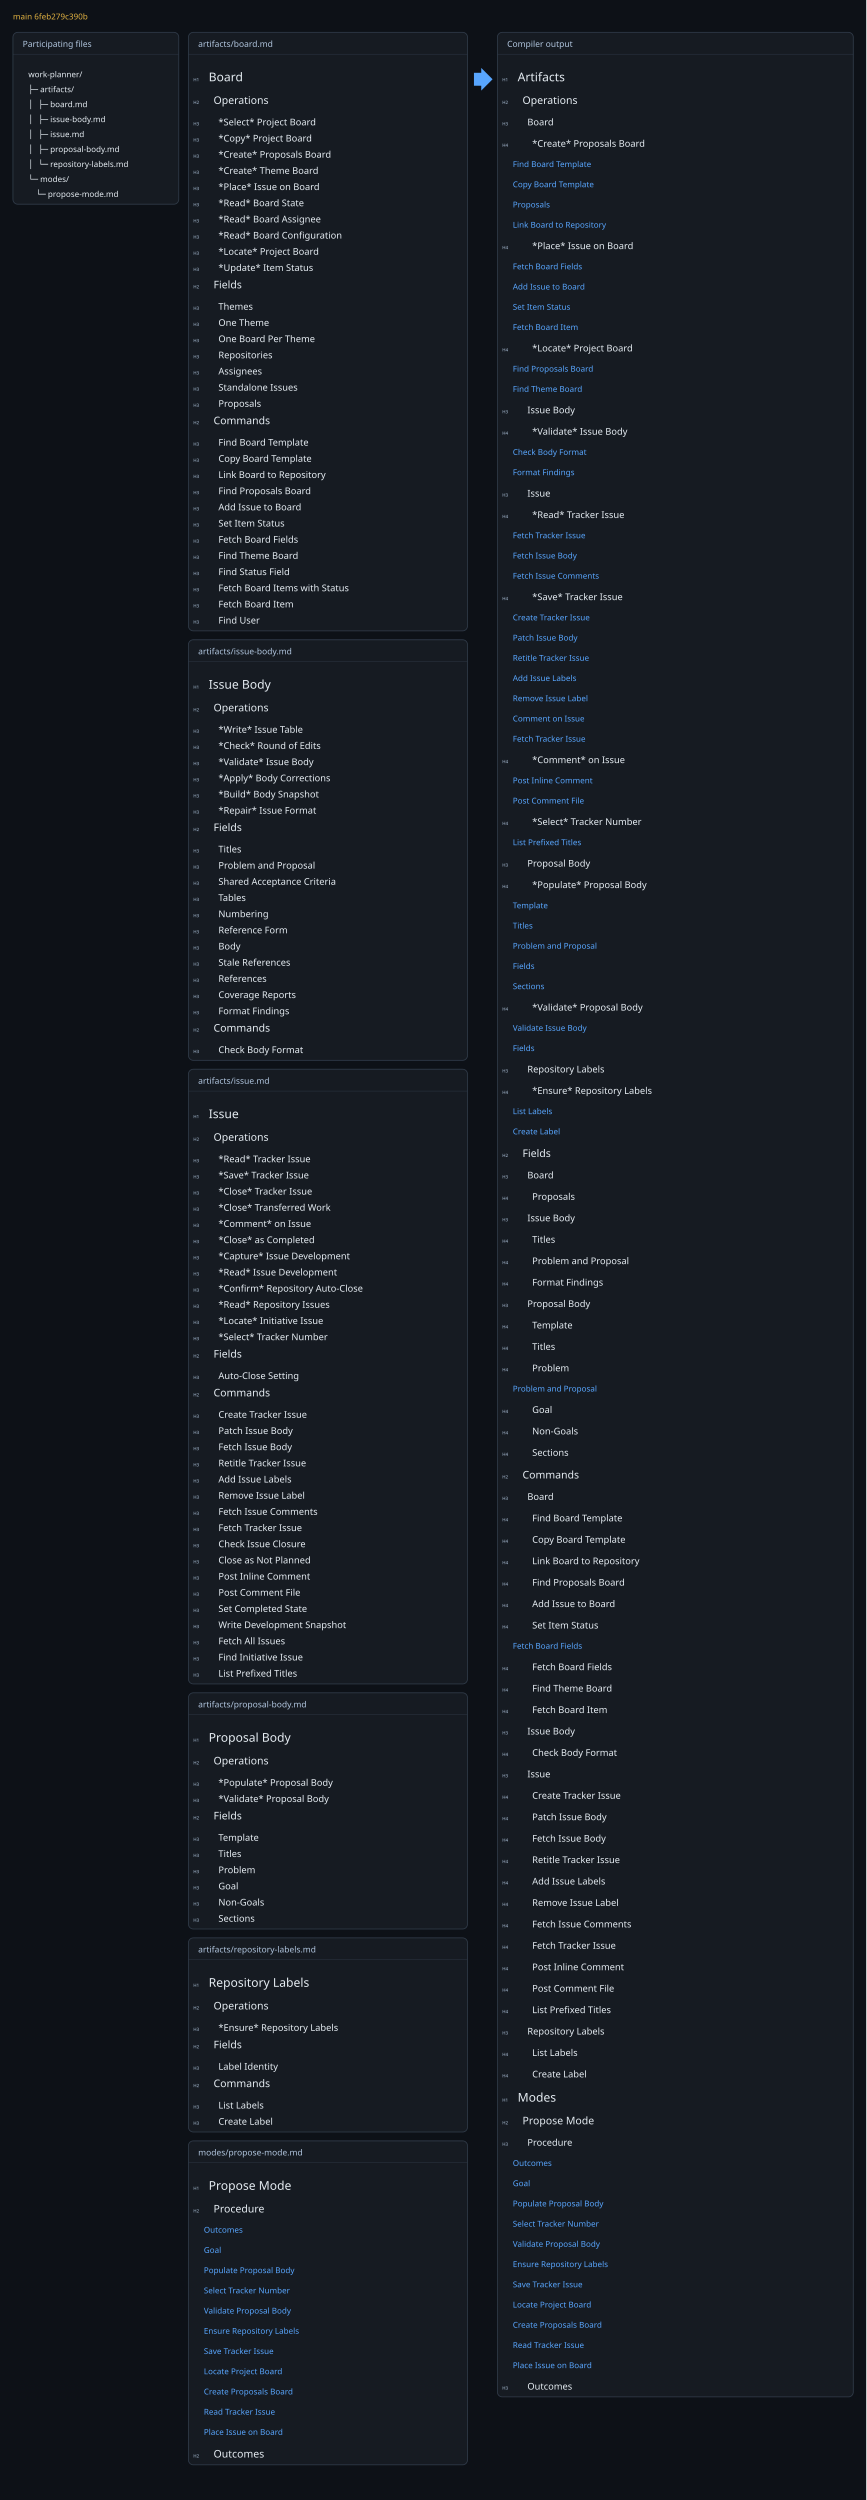
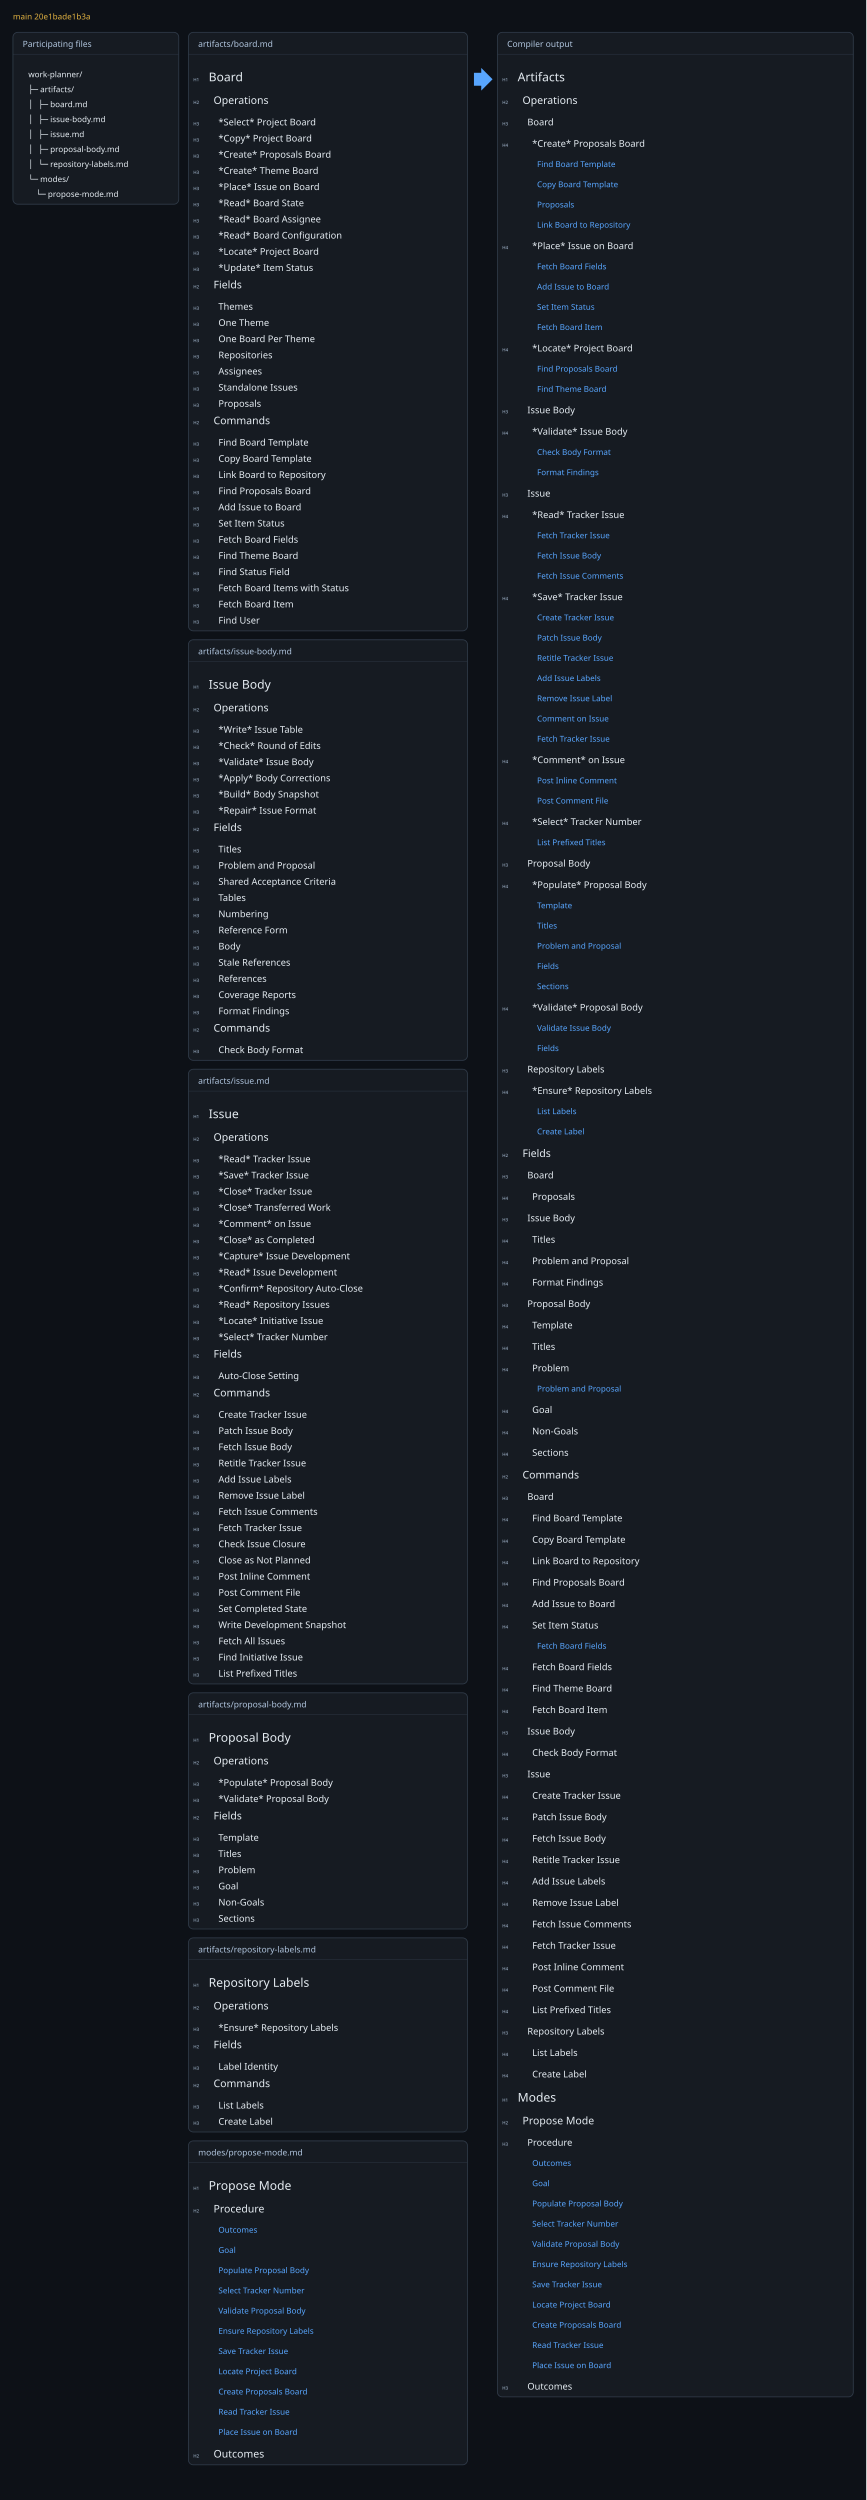
<svg xmlns="http://www.w3.org/2000/svg" width="2142" height="6182" viewBox="0 0 2142 6182" role="img" aria-labelledby="title desc">
  <rect width="2142" height="6182" fill="#0d1117" />
  <g font-family="IBM Plex Mono" xml:space="preserve">
-     <text x="32" y="48" font-size="20" fill="#e3b341" font-weight="400">main 6feb279c390b</text>
+     <text x="32" y="48" font-size="20" fill="#e3b341" font-weight="400">main 20e1bade1b3a</text>
    <rect x="32" y="80" width="410" height="425" rx="12" fill="#161b22" stroke="#303b49" stroke-width="2" />
    <text x="56" y="116" font-size="21" fill="#b1c6df" font-weight="400">Participating files</text>
    <path d="M32 134 H442" stroke="#303b49" />
    <text x="70" y="191" font-size="20" fill="#e6edf3" font-weight="400">work-planner/</text>
    <text x="70" y="228" font-size="20" fill="#e6edf3" font-weight="400">├─ artifacts/</text>
    <text x="70" y="265" font-size="20" fill="#e6edf3" font-weight="400">│  ├─ board.md</text>
    <text x="70" y="302" font-size="20" fill="#e6edf3" font-weight="400">│  ├─ issue-body.md</text>
    <text x="70" y="339" font-size="20" fill="#e6edf3" font-weight="400">│  ├─ issue.md</text>
    <text x="70" y="376" font-size="20" fill="#e6edf3" font-weight="400">│  ├─ proposal-body.md</text>
    <text x="70" y="413" font-size="20" fill="#e6edf3" font-weight="400">│  └─ repository-labels.md</text>
    <text x="70" y="450" font-size="20" fill="#e6edf3" font-weight="400">└─ modes/</text>
    <text x="70" y="487" font-size="20" fill="#e6edf3" font-weight="400">   └─ propose-mode.md</text>
    <rect x="466" y="80" width="690" height="1480" rx="12" fill="#161b22" stroke="#303b49" stroke-width="2" />
    <text x="490" y="116" font-size="21" fill="#b1c6df" font-weight="400">artifacts/board.md</text>
    <path d="M466 134 H1156" stroke="#303b49" />
    <text x="478" y="201" font-size="11" fill="#b1c6df" font-weight="400">H1</text>
    <text x="516" y="201" font-size="30" fill="#e6edf3" font-weight="500">Board</text>
    <text x="478" y="257" font-size="11" fill="#b1c6df" font-weight="400">H2</text>
    <text x="528" y="257" font-size="26" fill="#e6edf3" font-weight="500">Operations</text>
    <text x="478" y="310" font-size="11" fill="#b1c6df" font-weight="400">H3</text>
    <text x="540" y="310" font-size="23" fill="#e6edf3" font-weight="500">*Select* Project Board</text>
    <text x="478" y="350" font-size="11" fill="#b1c6df" font-weight="400">H3</text>
    <text x="540" y="350" font-size="23" fill="#e6edf3" font-weight="500">*Copy* Project Board</text>
    <text x="478" y="390" font-size="11" fill="#b1c6df" font-weight="400">H3</text>
    <text x="540" y="390" font-size="23" fill="#e6edf3" font-weight="500">*Create* Proposals Board</text>
    <text x="478" y="430" font-size="11" fill="#b1c6df" font-weight="400">H3</text>
    <text x="540" y="430" font-size="23" fill="#e6edf3" font-weight="500">*Create* Theme Board</text>
    <text x="478" y="470" font-size="11" fill="#b1c6df" font-weight="400">H3</text>
    <text x="540" y="470" font-size="23" fill="#e6edf3" font-weight="500">*Place* Issue on Board</text>
    <text x="478" y="510" font-size="11" fill="#b1c6df" font-weight="400">H3</text>
    <text x="540" y="510" font-size="23" fill="#e6edf3" font-weight="500">*Read* Board State</text>
    <text x="478" y="550" font-size="11" fill="#b1c6df" font-weight="400">H3</text>
    <text x="540" y="550" font-size="23" fill="#e6edf3" font-weight="500">*Read* Board Assignee</text>
    <text x="478" y="590" font-size="11" fill="#b1c6df" font-weight="400">H3</text>
    <text x="540" y="590" font-size="23" fill="#e6edf3" font-weight="500">*Read* Board Configuration</text>
    <text x="478" y="630" font-size="11" fill="#b1c6df" font-weight="400">H3</text>
    <text x="540" y="630" font-size="23" fill="#e6edf3" font-weight="500">*Locate* Project Board</text>
    <text x="478" y="670" font-size="11" fill="#b1c6df" font-weight="400">H3</text>
    <text x="540" y="670" font-size="23" fill="#e6edf3" font-weight="500">*Update* Item Status</text>
    <text x="478" y="713" font-size="11" fill="#b1c6df" font-weight="400">H2</text>
    <text x="528" y="713" font-size="26" fill="#e6edf3" font-weight="500">Fields</text>
    <text x="478" y="766" font-size="11" fill="#b1c6df" font-weight="400">H3</text>
    <text x="540" y="766" font-size="23" fill="#e6edf3" font-weight="500">Themes</text>
    <text x="478" y="806" font-size="11" fill="#b1c6df" font-weight="400">H3</text>
    <text x="540" y="806" font-size="23" fill="#e6edf3" font-weight="500">One Theme</text>
    <text x="478" y="846" font-size="11" fill="#b1c6df" font-weight="400">H3</text>
    <text x="540" y="846" font-size="23" fill="#e6edf3" font-weight="500">One Board Per Theme</text>
    <text x="478" y="886" font-size="11" fill="#b1c6df" font-weight="400">H3</text>
    <text x="540" y="886" font-size="23" fill="#e6edf3" font-weight="500">Repositories</text>
    <text x="478" y="926" font-size="11" fill="#b1c6df" font-weight="400">H3</text>
    <text x="540" y="926" font-size="23" fill="#e6edf3" font-weight="500">Assignees</text>
    <text x="478" y="966" font-size="11" fill="#b1c6df" font-weight="400">H3</text>
    <text x="540" y="966" font-size="23" fill="#e6edf3" font-weight="500">Standalone Issues</text>
    <text x="478" y="1006" font-size="11" fill="#b1c6df" font-weight="400">H3</text>
    <text x="540" y="1006" font-size="23" fill="#e6edf3" font-weight="500">Proposals</text>
    <text x="478" y="1049" font-size="11" fill="#b1c6df" font-weight="400">H2</text>
    <text x="528" y="1049" font-size="26" fill="#e6edf3" font-weight="500">Commands</text>
    <text x="478" y="1102" font-size="11" fill="#b1c6df" font-weight="400">H3</text>
    <text x="540" y="1102" font-size="23" fill="#e6edf3" font-weight="500">Find Board Template</text>
    <text x="478" y="1142" font-size="11" fill="#b1c6df" font-weight="400">H3</text>
    <text x="540" y="1142" font-size="23" fill="#e6edf3" font-weight="500">Copy Board Template</text>
    <text x="478" y="1182" font-size="11" fill="#b1c6df" font-weight="400">H3</text>
    <text x="540" y="1182" font-size="23" fill="#e6edf3" font-weight="500">Link Board to Repository</text>
    <text x="478" y="1222" font-size="11" fill="#b1c6df" font-weight="400">H3</text>
    <text x="540" y="1222" font-size="23" fill="#e6edf3" font-weight="500">Find Proposals Board</text>
    <text x="478" y="1262" font-size="11" fill="#b1c6df" font-weight="400">H3</text>
    <text x="540" y="1262" font-size="23" fill="#e6edf3" font-weight="500">Add Issue to Board</text>
    <text x="478" y="1302" font-size="11" fill="#b1c6df" font-weight="400">H3</text>
    <text x="540" y="1302" font-size="23" fill="#e6edf3" font-weight="500">Set Item Status</text>
    <text x="478" y="1342" font-size="11" fill="#b1c6df" font-weight="400">H3</text>
    <text x="540" y="1342" font-size="23" fill="#e6edf3" font-weight="500">Fetch Board Fields</text>
    <text x="478" y="1382" font-size="11" fill="#b1c6df" font-weight="400">H3</text>
    <text x="540" y="1382" font-size="23" fill="#e6edf3" font-weight="500">Find Theme Board</text>
    <text x="478" y="1422" font-size="11" fill="#b1c6df" font-weight="400">H3</text>
    <text x="540" y="1422" font-size="23" fill="#e6edf3" font-weight="500">Find Status Field</text>
    <text x="478" y="1462" font-size="11" fill="#b1c6df" font-weight="400">H3</text>
    <text x="540" y="1462" font-size="23" fill="#e6edf3" font-weight="500">Fetch Board Items with Status</text>
    <text x="478" y="1502" font-size="11" fill="#b1c6df" font-weight="400">H3</text>
    <text x="540" y="1502" font-size="23" fill="#e6edf3" font-weight="500">Fetch Board Item</text>
    <text x="478" y="1542" font-size="11" fill="#b1c6df" font-weight="400">H3</text>
    <text x="540" y="1542" font-size="23" fill="#e6edf3" font-weight="500">Find User</text>
    <rect x="466" y="1582" width="690" height="1040" rx="12" fill="#161b22" stroke="#303b49" stroke-width="2" />
    <text x="490" y="1618" font-size="21" fill="#b1c6df" font-weight="400">artifacts/issue-body.md</text>
    <path d="M466 1636 H1156" stroke="#303b49" />
    <text x="478" y="1703" font-size="11" fill="#b1c6df" font-weight="400">H1</text>
    <text x="516" y="1703" font-size="30" fill="#e6edf3" font-weight="500">Issue Body</text>
    <text x="478" y="1759" font-size="11" fill="#b1c6df" font-weight="400">H2</text>
    <text x="528" y="1759" font-size="26" fill="#e6edf3" font-weight="500">Operations</text>
    <text x="478" y="1812" font-size="11" fill="#b1c6df" font-weight="400">H3</text>
    <text x="540" y="1812" font-size="23" fill="#e6edf3" font-weight="500">*Write* Issue Table</text>
    <text x="478" y="1852" font-size="11" fill="#b1c6df" font-weight="400">H3</text>
    <text x="540" y="1852" font-size="23" fill="#e6edf3" font-weight="500">*Check* Round of Edits</text>
    <text x="478" y="1892" font-size="11" fill="#b1c6df" font-weight="400">H3</text>
    <text x="540" y="1892" font-size="23" fill="#e6edf3" font-weight="500">*Validate* Issue Body</text>
    <text x="478" y="1932" font-size="11" fill="#b1c6df" font-weight="400">H3</text>
    <text x="540" y="1932" font-size="23" fill="#e6edf3" font-weight="500">*Apply* Body Corrections</text>
    <text x="478" y="1972" font-size="11" fill="#b1c6df" font-weight="400">H3</text>
    <text x="540" y="1972" font-size="23" fill="#e6edf3" font-weight="500">*Build* Body Snapshot</text>
    <text x="478" y="2012" font-size="11" fill="#b1c6df" font-weight="400">H3</text>
    <text x="540" y="2012" font-size="23" fill="#e6edf3" font-weight="500">*Repair* Issue Format</text>
    <text x="478" y="2055" font-size="11" fill="#b1c6df" font-weight="400">H2</text>
    <text x="528" y="2055" font-size="26" fill="#e6edf3" font-weight="500">Fields</text>
    <text x="478" y="2108" font-size="11" fill="#b1c6df" font-weight="400">H3</text>
    <text x="540" y="2108" font-size="23" fill="#e6edf3" font-weight="500">Titles</text>
    <text x="478" y="2148" font-size="11" fill="#b1c6df" font-weight="400">H3</text>
    <text x="540" y="2148" font-size="23" fill="#e6edf3" font-weight="500">Problem and Proposal</text>
    <text x="478" y="2188" font-size="11" fill="#b1c6df" font-weight="400">H3</text>
    <text x="540" y="2188" font-size="23" fill="#e6edf3" font-weight="500">Shared Acceptance Criteria</text>
    <text x="478" y="2228" font-size="11" fill="#b1c6df" font-weight="400">H3</text>
    <text x="540" y="2228" font-size="23" fill="#e6edf3" font-weight="500">Tables</text>
    <text x="478" y="2268" font-size="11" fill="#b1c6df" font-weight="400">H3</text>
    <text x="540" y="2268" font-size="23" fill="#e6edf3" font-weight="500">Numbering</text>
    <text x="478" y="2308" font-size="11" fill="#b1c6df" font-weight="400">H3</text>
    <text x="540" y="2308" font-size="23" fill="#e6edf3" font-weight="500">Reference Form</text>
    <text x="478" y="2348" font-size="11" fill="#b1c6df" font-weight="400">H3</text>
    <text x="540" y="2348" font-size="23" fill="#e6edf3" font-weight="500">Body</text>
    <text x="478" y="2388" font-size="11" fill="#b1c6df" font-weight="400">H3</text>
    <text x="540" y="2388" font-size="23" fill="#e6edf3" font-weight="500">Stale References</text>
    <text x="478" y="2428" font-size="11" fill="#b1c6df" font-weight="400">H3</text>
    <text x="540" y="2428" font-size="23" fill="#e6edf3" font-weight="500">References</text>
    <text x="478" y="2468" font-size="11" fill="#b1c6df" font-weight="400">H3</text>
    <text x="540" y="2468" font-size="23" fill="#e6edf3" font-weight="500">Coverage Reports</text>
    <text x="478" y="2508" font-size="11" fill="#b1c6df" font-weight="400">H3</text>
    <text x="540" y="2508" font-size="23" fill="#e6edf3" font-weight="500">Format Findings</text>
    <text x="478" y="2551" font-size="11" fill="#b1c6df" font-weight="400">H2</text>
    <text x="528" y="2551" font-size="26" fill="#e6edf3" font-weight="500">Commands</text>
    <text x="478" y="2604" font-size="11" fill="#b1c6df" font-weight="400">H3</text>
    <text x="540" y="2604" font-size="23" fill="#e6edf3" font-weight="500">Check Body Format</text>
    <rect x="466" y="2644" width="690" height="1520" rx="12" fill="#161b22" stroke="#303b49" stroke-width="2" />
    <text x="490" y="2680" font-size="21" fill="#b1c6df" font-weight="400">artifacts/issue.md</text>
    <path d="M466 2698 H1156" stroke="#303b49" />
    <text x="478" y="2765" font-size="11" fill="#b1c6df" font-weight="400">H1</text>
    <text x="516" y="2765" font-size="30" fill="#e6edf3" font-weight="500">Issue</text>
    <text x="478" y="2821" font-size="11" fill="#b1c6df" font-weight="400">H2</text>
    <text x="528" y="2821" font-size="26" fill="#e6edf3" font-weight="500">Operations</text>
    <text x="478" y="2874" font-size="11" fill="#b1c6df" font-weight="400">H3</text>
    <text x="540" y="2874" font-size="23" fill="#e6edf3" font-weight="500">*Read* Tracker Issue</text>
    <text x="478" y="2914" font-size="11" fill="#b1c6df" font-weight="400">H3</text>
    <text x="540" y="2914" font-size="23" fill="#e6edf3" font-weight="500">*Save* Tracker Issue</text>
    <text x="478" y="2954" font-size="11" fill="#b1c6df" font-weight="400">H3</text>
    <text x="540" y="2954" font-size="23" fill="#e6edf3" font-weight="500">*Close* Tracker Issue</text>
    <text x="478" y="2994" font-size="11" fill="#b1c6df" font-weight="400">H3</text>
    <text x="540" y="2994" font-size="23" fill="#e6edf3" font-weight="500">*Close* Transferred Work</text>
    <text x="478" y="3034" font-size="11" fill="#b1c6df" font-weight="400">H3</text>
    <text x="540" y="3034" font-size="23" fill="#e6edf3" font-weight="500">*Comment* on Issue</text>
    <text x="478" y="3074" font-size="11" fill="#b1c6df" font-weight="400">H3</text>
    <text x="540" y="3074" font-size="23" fill="#e6edf3" font-weight="500">*Close* as Completed</text>
    <text x="478" y="3114" font-size="11" fill="#b1c6df" font-weight="400">H3</text>
    <text x="540" y="3114" font-size="23" fill="#e6edf3" font-weight="500">*Capture* Issue Development</text>
    <text x="478" y="3154" font-size="11" fill="#b1c6df" font-weight="400">H3</text>
    <text x="540" y="3154" font-size="23" fill="#e6edf3" font-weight="500">*Read* Issue Development</text>
    <text x="478" y="3194" font-size="11" fill="#b1c6df" font-weight="400">H3</text>
    <text x="540" y="3194" font-size="23" fill="#e6edf3" font-weight="500">*Confirm* Repository Auto-Close</text>
    <text x="478" y="3234" font-size="11" fill="#b1c6df" font-weight="400">H3</text>
    <text x="540" y="3234" font-size="23" fill="#e6edf3" font-weight="500">*Read* Repository Issues</text>
    <text x="478" y="3274" font-size="11" fill="#b1c6df" font-weight="400">H3</text>
    <text x="540" y="3274" font-size="23" fill="#e6edf3" font-weight="500">*Locate* Initiative Issue</text>
    <text x="478" y="3314" font-size="11" fill="#b1c6df" font-weight="400">H3</text>
    <text x="540" y="3314" font-size="23" fill="#e6edf3" font-weight="500">*Select* Tracker Number</text>
    <text x="478" y="3357" font-size="11" fill="#b1c6df" font-weight="400">H2</text>
    <text x="528" y="3357" font-size="26" fill="#e6edf3" font-weight="500">Fields</text>
    <text x="478" y="3410" font-size="11" fill="#b1c6df" font-weight="400">H3</text>
    <text x="540" y="3410" font-size="23" fill="#e6edf3" font-weight="500">Auto-Close Setting</text>
    <text x="478" y="3453" font-size="11" fill="#b1c6df" font-weight="400">H2</text>
    <text x="528" y="3453" font-size="26" fill="#e6edf3" font-weight="500">Commands</text>
    <text x="478" y="3506" font-size="11" fill="#b1c6df" font-weight="400">H3</text>
    <text x="540" y="3506" font-size="23" fill="#e6edf3" font-weight="500">Create Tracker Issue</text>
    <text x="478" y="3546" font-size="11" fill="#b1c6df" font-weight="400">H3</text>
    <text x="540" y="3546" font-size="23" fill="#e6edf3" font-weight="500">Patch Issue Body</text>
    <text x="478" y="3586" font-size="11" fill="#b1c6df" font-weight="400">H3</text>
    <text x="540" y="3586" font-size="23" fill="#e6edf3" font-weight="500">Fetch Issue Body</text>
    <text x="478" y="3626" font-size="11" fill="#b1c6df" font-weight="400">H3</text>
    <text x="540" y="3626" font-size="23" fill="#e6edf3" font-weight="500">Retitle Tracker Issue</text>
    <text x="478" y="3666" font-size="11" fill="#b1c6df" font-weight="400">H3</text>
    <text x="540" y="3666" font-size="23" fill="#e6edf3" font-weight="500">Add Issue Labels</text>
    <text x="478" y="3706" font-size="11" fill="#b1c6df" font-weight="400">H3</text>
    <text x="540" y="3706" font-size="23" fill="#e6edf3" font-weight="500">Remove Issue Label</text>
    <text x="478" y="3746" font-size="11" fill="#b1c6df" font-weight="400">H3</text>
    <text x="540" y="3746" font-size="23" fill="#e6edf3" font-weight="500">Fetch Issue Comments</text>
    <text x="478" y="3786" font-size="11" fill="#b1c6df" font-weight="400">H3</text>
    <text x="540" y="3786" font-size="23" fill="#e6edf3" font-weight="500">Fetch Tracker Issue</text>
    <text x="478" y="3826" font-size="11" fill="#b1c6df" font-weight="400">H3</text>
    <text x="540" y="3826" font-size="23" fill="#e6edf3" font-weight="500">Check Issue Closure</text>
    <text x="478" y="3866" font-size="11" fill="#b1c6df" font-weight="400">H3</text>
    <text x="540" y="3866" font-size="23" fill="#e6edf3" font-weight="500">Close as Not Planned</text>
    <text x="478" y="3906" font-size="11" fill="#b1c6df" font-weight="400">H3</text>
    <text x="540" y="3906" font-size="23" fill="#e6edf3" font-weight="500">Post Inline Comment</text>
    <text x="478" y="3946" font-size="11" fill="#b1c6df" font-weight="400">H3</text>
    <text x="540" y="3946" font-size="23" fill="#e6edf3" font-weight="500">Post Comment File</text>
    <text x="478" y="3986" font-size="11" fill="#b1c6df" font-weight="400">H3</text>
    <text x="540" y="3986" font-size="23" fill="#e6edf3" font-weight="500">Set Completed State</text>
    <text x="478" y="4026" font-size="11" fill="#b1c6df" font-weight="400">H3</text>
    <text x="540" y="4026" font-size="23" fill="#e6edf3" font-weight="500">Write Development Snapshot</text>
    <text x="478" y="4066" font-size="11" fill="#b1c6df" font-weight="400">H3</text>
    <text x="540" y="4066" font-size="23" fill="#e6edf3" font-weight="500">Fetch All Issues</text>
    <text x="478" y="4106" font-size="11" fill="#b1c6df" font-weight="400">H3</text>
    <text x="540" y="4106" font-size="23" fill="#e6edf3" font-weight="500">Find Initiative Issue</text>
    <text x="478" y="4146" font-size="11" fill="#b1c6df" font-weight="400">H3</text>
    <text x="540" y="4146" font-size="23" fill="#e6edf3" font-weight="500">List Prefixed Titles</text>
    <rect x="466" y="4186" width="690" height="584" rx="12" fill="#161b22" stroke="#303b49" stroke-width="2" />
    <text x="490" y="4222" font-size="21" fill="#b1c6df" font-weight="400">artifacts/proposal-body.md</text>
    <path d="M466 4240 H1156" stroke="#303b49" />
    <text x="478" y="4307" font-size="11" fill="#b1c6df" font-weight="400">H1</text>
    <text x="516" y="4307" font-size="30" fill="#e6edf3" font-weight="500">Proposal Body</text>
    <text x="478" y="4363" font-size="11" fill="#b1c6df" font-weight="400">H2</text>
    <text x="528" y="4363" font-size="26" fill="#e6edf3" font-weight="500">Operations</text>
    <text x="478" y="4416" font-size="11" fill="#b1c6df" font-weight="400">H3</text>
    <text x="540" y="4416" font-size="23" fill="#e6edf3" font-weight="500">*Populate* Proposal Body</text>
    <text x="478" y="4456" font-size="11" fill="#b1c6df" font-weight="400">H3</text>
    <text x="540" y="4456" font-size="23" fill="#e6edf3" font-weight="500">*Validate* Proposal Body</text>
    <text x="478" y="4499" font-size="11" fill="#b1c6df" font-weight="400">H2</text>
    <text x="528" y="4499" font-size="26" fill="#e6edf3" font-weight="500">Fields</text>
    <text x="478" y="4552" font-size="11" fill="#b1c6df" font-weight="400">H3</text>
    <text x="540" y="4552" font-size="23" fill="#e6edf3" font-weight="500">Template</text>
    <text x="478" y="4592" font-size="11" fill="#b1c6df" font-weight="400">H3</text>
    <text x="540" y="4592" font-size="23" fill="#e6edf3" font-weight="500">Titles</text>
    <text x="478" y="4632" font-size="11" fill="#b1c6df" font-weight="400">H3</text>
    <text x="540" y="4632" font-size="23" fill="#e6edf3" font-weight="500">Problem</text>
    <text x="478" y="4672" font-size="11" fill="#b1c6df" font-weight="400">H3</text>
    <text x="540" y="4672" font-size="23" fill="#e6edf3" font-weight="500">Goal</text>
    <text x="478" y="4712" font-size="11" fill="#b1c6df" font-weight="400">H3</text>
    <text x="540" y="4712" font-size="23" fill="#e6edf3" font-weight="500">Non-Goals</text>
    <text x="478" y="4752" font-size="11" fill="#b1c6df" font-weight="400">H3</text>
    <text x="540" y="4752" font-size="23" fill="#e6edf3" font-weight="500">Sections</text>
    <rect x="466" y="4792" width="690" height="480" rx="12" fill="#161b22" stroke="#303b49" stroke-width="2" />
    <text x="490" y="4828" font-size="21" fill="#b1c6df" font-weight="400">artifacts/repository-labels.md</text>
    <path d="M466 4846 H1156" stroke="#303b49" />
    <text x="478" y="4913" font-size="11" fill="#b1c6df" font-weight="400">H1</text>
    <text x="516" y="4913" font-size="30" fill="#e6edf3" font-weight="500">Repository Labels</text>
    <text x="478" y="4969" font-size="11" fill="#b1c6df" font-weight="400">H2</text>
    <text x="528" y="4969" font-size="26" fill="#e6edf3" font-weight="500">Operations</text>
    <text x="478" y="5022" font-size="11" fill="#b1c6df" font-weight="400">H3</text>
    <text x="540" y="5022" font-size="23" fill="#e6edf3" font-weight="500">*Ensure* Repository Labels</text>
    <text x="478" y="5065" font-size="11" fill="#b1c6df" font-weight="400">H2</text>
    <text x="528" y="5065" font-size="26" fill="#e6edf3" font-weight="500">Fields</text>
    <text x="478" y="5118" font-size="11" fill="#b1c6df" font-weight="400">H3</text>
    <text x="540" y="5118" font-size="23" fill="#e6edf3" font-weight="500">Label Identity</text>
    <text x="478" y="5161" font-size="11" fill="#b1c6df" font-weight="400">H2</text>
    <text x="528" y="5161" font-size="26" fill="#e6edf3" font-weight="500">Commands</text>
    <text x="478" y="5214" font-size="11" fill="#b1c6df" font-weight="400">H3</text>
    <text x="540" y="5214" font-size="23" fill="#e6edf3" font-weight="500">List Labels</text>
    <text x="478" y="5254" font-size="11" fill="#b1c6df" font-weight="400">H3</text>
    <text x="540" y="5254" font-size="23" fill="#e6edf3" font-weight="500">Create Label</text>
    <rect x="466" y="5294" width="690" height="801" rx="12" fill="#161b22" stroke="#303b49" stroke-width="2" />
    <text x="490" y="5330" font-size="21" fill="#b1c6df" font-weight="400">modes/propose-mode.md</text>
    <path d="M466 5348 H1156" stroke="#303b49" />
    <text x="478" y="5415" font-size="11" fill="#b1c6df" font-weight="400">H1</text>
    <text x="516" y="5415" font-size="30" fill="#e6edf3" font-weight="500">Propose Mode</text>
    <text x="478" y="5471" font-size="11" fill="#b1c6df" font-weight="400">H2</text>
    <text x="528" y="5471" font-size="26" fill="#e6edf3" font-weight="500">Procedure</text>
-     <text x="504" y="5521" font-size="20" fill="#58a6ff" font-weight="400">Outcomes</text>
-     <text x="504" y="5571" font-size="20" fill="#58a6ff" font-weight="400">Goal</text>
-     <text x="504" y="5621" font-size="20" fill="#58a6ff" font-weight="400">Populate Proposal Body</text>
-     <text x="504" y="5671" font-size="20" fill="#58a6ff" font-weight="400">Select Tracker Number</text>
-     <text x="504" y="5721" font-size="20" fill="#58a6ff" font-weight="400">Validate Proposal Body</text>
-     <text x="504" y="5771" font-size="20" fill="#58a6ff" font-weight="400">Ensure Repository Labels</text>
-     <text x="504" y="5821" font-size="20" fill="#58a6ff" font-weight="400">Save Tracker Issue</text>
-     <text x="504" y="5871" font-size="20" fill="#58a6ff" font-weight="400">Locate Project Board</text>
-     <text x="504" y="5921" font-size="20" fill="#58a6ff" font-weight="400">Create Proposals Board</text>
-     <text x="504" y="5971" font-size="20" fill="#58a6ff" font-weight="400">Read Tracker Issue</text>
-     <text x="504" y="6021" font-size="20" fill="#58a6ff" font-weight="400">Place Issue on Board</text>
+     <text x="540" y="5521" font-size="20" fill="#58a6ff" font-weight="400">Outcomes</text>
+     <text x="540" y="5571" font-size="20" fill="#58a6ff" font-weight="400">Goal</text>
+     <text x="540" y="5621" font-size="20" fill="#58a6ff" font-weight="400">Populate Proposal Body</text>
+     <text x="540" y="5671" font-size="20" fill="#58a6ff" font-weight="400">Select Tracker Number</text>
+     <text x="540" y="5721" font-size="20" fill="#58a6ff" font-weight="400">Validate Proposal Body</text>
+     <text x="540" y="5771" font-size="20" fill="#58a6ff" font-weight="400">Ensure Repository Labels</text>
+     <text x="540" y="5821" font-size="20" fill="#58a6ff" font-weight="400">Save Tracker Issue</text>
+     <text x="540" y="5871" font-size="20" fill="#58a6ff" font-weight="400">Locate Project Board</text>
+     <text x="540" y="5921" font-size="20" fill="#58a6ff" font-weight="400">Create Proposals Board</text>
+     <text x="540" y="5971" font-size="20" fill="#58a6ff" font-weight="400">Read Tracker Issue</text>
+     <text x="540" y="6021" font-size="20" fill="#58a6ff" font-weight="400">Place Issue on Board</text>
    <text x="478" y="6077" font-size="11" fill="#b1c6df" font-weight="400">H2</text>
    <text x="528" y="6077" font-size="26" fill="#e6edf3" font-weight="500">Outcomes</text>
    <rect x="1230" y="80" width="880" height="5847" rx="12" fill="#161b22" stroke="#303b49" stroke-width="2" />
    <text x="1254" y="116" font-size="21" fill="#b1c6df" font-weight="400">Compiler output</text>
    <path d="M1230 134 H2110" stroke="#303b49" />
    <text x="1242" y="201" font-size="11" fill="#b1c6df" font-weight="400">H1</text>
    <text x="1280" y="201" font-size="30" fill="#e6edf3" font-weight="500">Artifacts</text>
    <text x="1242" y="257" font-size="11" fill="#b1c6df" font-weight="400">H2</text>
    <text x="1292" y="257" font-size="26" fill="#e6edf3" font-weight="500">Operations</text>
    <text x="1242" y="310" font-size="11" fill="#b1c6df" font-weight="400">H3</text>
    <text x="1304" y="310" font-size="23" fill="#e6edf3" font-weight="500">Board</text>
    <text x="1242" y="363" font-size="11" fill="#b1c6df" font-weight="400">H4</text>
    <text x="1316" y="363" font-size="23" fill="#e6edf3" font-weight="500">*Create* Proposals Board</text>
-     <text x="1268" y="413" font-size="20" fill="#58a6ff" font-weight="400">Find Board Template</text>
-     <text x="1268" y="463" font-size="20" fill="#58a6ff" font-weight="400">Copy Board Template</text>
-     <text x="1268" y="513" font-size="20" fill="#58a6ff" font-weight="400">Proposals</text>
-     <text x="1268" y="563" font-size="20" fill="#58a6ff" font-weight="400">Link Board to Repository</text>
+     <text x="1328" y="413" font-size="20" fill="#58a6ff" font-weight="400">Find Board Template</text>
+     <text x="1328" y="463" font-size="20" fill="#58a6ff" font-weight="400">Copy Board Template</text>
+     <text x="1328" y="513" font-size="20" fill="#58a6ff" font-weight="400">Proposals</text>
+     <text x="1328" y="563" font-size="20" fill="#58a6ff" font-weight="400">Link Board to Repository</text>
    <text x="1242" y="616" font-size="11" fill="#b1c6df" font-weight="400">H4</text>
    <text x="1316" y="616" font-size="23" fill="#e6edf3" font-weight="500">*Place* Issue on Board</text>
-     <text x="1268" y="666" font-size="20" fill="#58a6ff" font-weight="400">Fetch Board Fields</text>
-     <text x="1268" y="716" font-size="20" fill="#58a6ff" font-weight="400">Add Issue to Board</text>
-     <text x="1268" y="766" font-size="20" fill="#58a6ff" font-weight="400">Set Item Status</text>
-     <text x="1268" y="816" font-size="20" fill="#58a6ff" font-weight="400">Fetch Board Item</text>
+     <text x="1328" y="666" font-size="20" fill="#58a6ff" font-weight="400">Fetch Board Fields</text>
+     <text x="1328" y="716" font-size="20" fill="#58a6ff" font-weight="400">Add Issue to Board</text>
+     <text x="1328" y="766" font-size="20" fill="#58a6ff" font-weight="400">Set Item Status</text>
+     <text x="1328" y="816" font-size="20" fill="#58a6ff" font-weight="400">Fetch Board Item</text>
    <text x="1242" y="869" font-size="11" fill="#b1c6df" font-weight="400">H4</text>
    <text x="1316" y="869" font-size="23" fill="#e6edf3" font-weight="500">*Locate* Project Board</text>
-     <text x="1268" y="919" font-size="20" fill="#58a6ff" font-weight="400">Find Proposals Board</text>
-     <text x="1268" y="969" font-size="20" fill="#58a6ff" font-weight="400">Find Theme Board</text>
+     <text x="1328" y="919" font-size="20" fill="#58a6ff" font-weight="400">Find Proposals Board</text>
+     <text x="1328" y="969" font-size="20" fill="#58a6ff" font-weight="400">Find Theme Board</text>
    <text x="1242" y="1022" font-size="11" fill="#b1c6df" font-weight="400">H3</text>
    <text x="1304" y="1022" font-size="23" fill="#e6edf3" font-weight="500">Issue Body</text>
    <text x="1242" y="1075" font-size="11" fill="#b1c6df" font-weight="400">H4</text>
    <text x="1316" y="1075" font-size="23" fill="#e6edf3" font-weight="500">*Validate* Issue Body</text>
-     <text x="1268" y="1125" font-size="20" fill="#58a6ff" font-weight="400">Check Body Format</text>
-     <text x="1268" y="1175" font-size="20" fill="#58a6ff" font-weight="400">Format Findings</text>
+     <text x="1328" y="1125" font-size="20" fill="#58a6ff" font-weight="400">Check Body Format</text>
+     <text x="1328" y="1175" font-size="20" fill="#58a6ff" font-weight="400">Format Findings</text>
    <text x="1242" y="1228" font-size="11" fill="#b1c6df" font-weight="400">H3</text>
    <text x="1304" y="1228" font-size="23" fill="#e6edf3" font-weight="500">Issue</text>
    <text x="1242" y="1281" font-size="11" fill="#b1c6df" font-weight="400">H4</text>
    <text x="1316" y="1281" font-size="23" fill="#e6edf3" font-weight="500">*Read* Tracker Issue</text>
-     <text x="1268" y="1331" font-size="20" fill="#58a6ff" font-weight="400">Fetch Tracker Issue</text>
-     <text x="1268" y="1381" font-size="20" fill="#58a6ff" font-weight="400">Fetch Issue Body</text>
-     <text x="1268" y="1431" font-size="20" fill="#58a6ff" font-weight="400">Fetch Issue Comments</text>
+     <text x="1328" y="1331" font-size="20" fill="#58a6ff" font-weight="400">Fetch Tracker Issue</text>
+     <text x="1328" y="1381" font-size="20" fill="#58a6ff" font-weight="400">Fetch Issue Body</text>
+     <text x="1328" y="1431" font-size="20" fill="#58a6ff" font-weight="400">Fetch Issue Comments</text>
    <text x="1242" y="1484" font-size="11" fill="#b1c6df" font-weight="400">H4</text>
    <text x="1316" y="1484" font-size="23" fill="#e6edf3" font-weight="500">*Save* Tracker Issue</text>
-     <text x="1268" y="1534" font-size="20" fill="#58a6ff" font-weight="400">Create Tracker Issue</text>
-     <text x="1268" y="1584" font-size="20" fill="#58a6ff" font-weight="400">Patch Issue Body</text>
-     <text x="1268" y="1634" font-size="20" fill="#58a6ff" font-weight="400">Retitle Tracker Issue</text>
-     <text x="1268" y="1684" font-size="20" fill="#58a6ff" font-weight="400">Add Issue Labels</text>
-     <text x="1268" y="1734" font-size="20" fill="#58a6ff" font-weight="400">Remove Issue Label</text>
-     <text x="1268" y="1784" font-size="20" fill="#58a6ff" font-weight="400">Comment on Issue</text>
-     <text x="1268" y="1834" font-size="20" fill="#58a6ff" font-weight="400">Fetch Tracker Issue</text>
+     <text x="1328" y="1534" font-size="20" fill="#58a6ff" font-weight="400">Create Tracker Issue</text>
+     <text x="1328" y="1584" font-size="20" fill="#58a6ff" font-weight="400">Patch Issue Body</text>
+     <text x="1328" y="1634" font-size="20" fill="#58a6ff" font-weight="400">Retitle Tracker Issue</text>
+     <text x="1328" y="1684" font-size="20" fill="#58a6ff" font-weight="400">Add Issue Labels</text>
+     <text x="1328" y="1734" font-size="20" fill="#58a6ff" font-weight="400">Remove Issue Label</text>
+     <text x="1328" y="1784" font-size="20" fill="#58a6ff" font-weight="400">Comment on Issue</text>
+     <text x="1328" y="1834" font-size="20" fill="#58a6ff" font-weight="400">Fetch Tracker Issue</text>
    <text x="1242" y="1887" font-size="11" fill="#b1c6df" font-weight="400">H4</text>
    <text x="1316" y="1887" font-size="23" fill="#e6edf3" font-weight="500">*Comment* on Issue</text>
-     <text x="1268" y="1937" font-size="20" fill="#58a6ff" font-weight="400">Post Inline Comment</text>
-     <text x="1268" y="1987" font-size="20" fill="#58a6ff" font-weight="400">Post Comment File</text>
+     <text x="1328" y="1937" font-size="20" fill="#58a6ff" font-weight="400">Post Inline Comment</text>
+     <text x="1328" y="1987" font-size="20" fill="#58a6ff" font-weight="400">Post Comment File</text>
    <text x="1242" y="2040" font-size="11" fill="#b1c6df" font-weight="400">H4</text>
    <text x="1316" y="2040" font-size="23" fill="#e6edf3" font-weight="500">*Select* Tracker Number</text>
-     <text x="1268" y="2090" font-size="20" fill="#58a6ff" font-weight="400">List Prefixed Titles</text>
+     <text x="1328" y="2090" font-size="20" fill="#58a6ff" font-weight="400">List Prefixed Titles</text>
    <text x="1242" y="2143" font-size="11" fill="#b1c6df" font-weight="400">H3</text>
    <text x="1304" y="2143" font-size="23" fill="#e6edf3" font-weight="500">Proposal Body</text>
    <text x="1242" y="2196" font-size="11" fill="#b1c6df" font-weight="400">H4</text>
    <text x="1316" y="2196" font-size="23" fill="#e6edf3" font-weight="500">*Populate* Proposal Body</text>
-     <text x="1268" y="2246" font-size="20" fill="#58a6ff" font-weight="400">Template</text>
-     <text x="1268" y="2296" font-size="20" fill="#58a6ff" font-weight="400">Titles</text>
-     <text x="1268" y="2346" font-size="20" fill="#58a6ff" font-weight="400">Problem and Proposal</text>
-     <text x="1268" y="2396" font-size="20" fill="#58a6ff" font-weight="400">Fields</text>
-     <text x="1268" y="2446" font-size="20" fill="#58a6ff" font-weight="400">Sections</text>
+     <text x="1328" y="2246" font-size="20" fill="#58a6ff" font-weight="400">Template</text>
+     <text x="1328" y="2296" font-size="20" fill="#58a6ff" font-weight="400">Titles</text>
+     <text x="1328" y="2346" font-size="20" fill="#58a6ff" font-weight="400">Problem and Proposal</text>
+     <text x="1328" y="2396" font-size="20" fill="#58a6ff" font-weight="400">Fields</text>
+     <text x="1328" y="2446" font-size="20" fill="#58a6ff" font-weight="400">Sections</text>
    <text x="1242" y="2499" font-size="11" fill="#b1c6df" font-weight="400">H4</text>
    <text x="1316" y="2499" font-size="23" fill="#e6edf3" font-weight="500">*Validate* Proposal Body</text>
-     <text x="1268" y="2549" font-size="20" fill="#58a6ff" font-weight="400">Validate Issue Body</text>
-     <text x="1268" y="2599" font-size="20" fill="#58a6ff" font-weight="400">Fields</text>
+     <text x="1328" y="2549" font-size="20" fill="#58a6ff" font-weight="400">Validate Issue Body</text>
+     <text x="1328" y="2599" font-size="20" fill="#58a6ff" font-weight="400">Fields</text>
    <text x="1242" y="2652" font-size="11" fill="#b1c6df" font-weight="400">H3</text>
    <text x="1304" y="2652" font-size="23" fill="#e6edf3" font-weight="500">Repository Labels</text>
    <text x="1242" y="2705" font-size="11" fill="#b1c6df" font-weight="400">H4</text>
    <text x="1316" y="2705" font-size="23" fill="#e6edf3" font-weight="500">*Ensure* Repository Labels</text>
-     <text x="1268" y="2755" font-size="20" fill="#58a6ff" font-weight="400">List Labels</text>
-     <text x="1268" y="2805" font-size="20" fill="#58a6ff" font-weight="400">Create Label</text>
+     <text x="1328" y="2755" font-size="20" fill="#58a6ff" font-weight="400">List Labels</text>
+     <text x="1328" y="2805" font-size="20" fill="#58a6ff" font-weight="400">Create Label</text>
    <text x="1242" y="2861" font-size="11" fill="#b1c6df" font-weight="400">H2</text>
    <text x="1292" y="2861" font-size="26" fill="#e6edf3" font-weight="500">Fields</text>
    <text x="1242" y="2914" font-size="11" fill="#b1c6df" font-weight="400">H3</text>
    <text x="1304" y="2914" font-size="23" fill="#e6edf3" font-weight="500">Board</text>
    <text x="1242" y="2967" font-size="11" fill="#b1c6df" font-weight="400">H4</text>
    <text x="1316" y="2967" font-size="23" fill="#e6edf3" font-weight="500">Proposals</text>
    <text x="1242" y="3020" font-size="11" fill="#b1c6df" font-weight="400">H3</text>
    <text x="1304" y="3020" font-size="23" fill="#e6edf3" font-weight="500">Issue Body</text>
    <text x="1242" y="3073" font-size="11" fill="#b1c6df" font-weight="400">H4</text>
    <text x="1316" y="3073" font-size="23" fill="#e6edf3" font-weight="500">Titles</text>
    <text x="1242" y="3126" font-size="11" fill="#b1c6df" font-weight="400">H4</text>
    <text x="1316" y="3126" font-size="23" fill="#e6edf3" font-weight="500">Problem and Proposal</text>
    <text x="1242" y="3179" font-size="11" fill="#b1c6df" font-weight="400">H4</text>
    <text x="1316" y="3179" font-size="23" fill="#e6edf3" font-weight="500">Format Findings</text>
    <text x="1242" y="3232" font-size="11" fill="#b1c6df" font-weight="400">H3</text>
    <text x="1304" y="3232" font-size="23" fill="#e6edf3" font-weight="500">Proposal Body</text>
    <text x="1242" y="3285" font-size="11" fill="#b1c6df" font-weight="400">H4</text>
    <text x="1316" y="3285" font-size="23" fill="#e6edf3" font-weight="500">Template</text>
    <text x="1242" y="3338" font-size="11" fill="#b1c6df" font-weight="400">H4</text>
    <text x="1316" y="3338" font-size="23" fill="#e6edf3" font-weight="500">Titles</text>
    <text x="1242" y="3391" font-size="11" fill="#b1c6df" font-weight="400">H4</text>
    <text x="1316" y="3391" font-size="23" fill="#e6edf3" font-weight="500">Problem</text>
-     <text x="1268" y="3441" font-size="20" fill="#58a6ff" font-weight="400">Problem and Proposal</text>
+     <text x="1328" y="3441" font-size="20" fill="#58a6ff" font-weight="400">Problem and Proposal</text>
    <text x="1242" y="3494" font-size="11" fill="#b1c6df" font-weight="400">H4</text>
    <text x="1316" y="3494" font-size="23" fill="#e6edf3" font-weight="500">Goal</text>
    <text x="1242" y="3547" font-size="11" fill="#b1c6df" font-weight="400">H4</text>
    <text x="1316" y="3547" font-size="23" fill="#e6edf3" font-weight="500">Non-Goals</text>
    <text x="1242" y="3600" font-size="11" fill="#b1c6df" font-weight="400">H4</text>
    <text x="1316" y="3600" font-size="23" fill="#e6edf3" font-weight="500">Sections</text>
    <text x="1242" y="3656" font-size="11" fill="#b1c6df" font-weight="400">H2</text>
    <text x="1292" y="3656" font-size="26" fill="#e6edf3" font-weight="500">Commands</text>
    <text x="1242" y="3709" font-size="11" fill="#b1c6df" font-weight="400">H3</text>
    <text x="1304" y="3709" font-size="23" fill="#e6edf3" font-weight="500">Board</text>
    <text x="1242" y="3762" font-size="11" fill="#b1c6df" font-weight="400">H4</text>
    <text x="1316" y="3762" font-size="23" fill="#e6edf3" font-weight="500">Find Board Template</text>
    <text x="1242" y="3815" font-size="11" fill="#b1c6df" font-weight="400">H4</text>
    <text x="1316" y="3815" font-size="23" fill="#e6edf3" font-weight="500">Copy Board Template</text>
    <text x="1242" y="3868" font-size="11" fill="#b1c6df" font-weight="400">H4</text>
    <text x="1316" y="3868" font-size="23" fill="#e6edf3" font-weight="500">Link Board to Repository</text>
    <text x="1242" y="3921" font-size="11" fill="#b1c6df" font-weight="400">H4</text>
    <text x="1316" y="3921" font-size="23" fill="#e6edf3" font-weight="500">Find Proposals Board</text>
    <text x="1242" y="3974" font-size="11" fill="#b1c6df" font-weight="400">H4</text>
    <text x="1316" y="3974" font-size="23" fill="#e6edf3" font-weight="500">Add Issue to Board</text>
    <text x="1242" y="4027" font-size="11" fill="#b1c6df" font-weight="400">H4</text>
    <text x="1316" y="4027" font-size="23" fill="#e6edf3" font-weight="500">Set Item Status</text>
-     <text x="1268" y="4077" font-size="20" fill="#58a6ff" font-weight="400">Fetch Board Fields</text>
+     <text x="1328" y="4077" font-size="20" fill="#58a6ff" font-weight="400">Fetch Board Fields</text>
    <text x="1242" y="4130" font-size="11" fill="#b1c6df" font-weight="400">H4</text>
    <text x="1316" y="4130" font-size="23" fill="#e6edf3" font-weight="500">Fetch Board Fields</text>
    <text x="1242" y="4183" font-size="11" fill="#b1c6df" font-weight="400">H4</text>
    <text x="1316" y="4183" font-size="23" fill="#e6edf3" font-weight="500">Find Theme Board</text>
    <text x="1242" y="4236" font-size="11" fill="#b1c6df" font-weight="400">H4</text>
    <text x="1316" y="4236" font-size="23" fill="#e6edf3" font-weight="500">Fetch Board Item</text>
    <text x="1242" y="4289" font-size="11" fill="#b1c6df" font-weight="400">H3</text>
    <text x="1304" y="4289" font-size="23" fill="#e6edf3" font-weight="500">Issue Body</text>
    <text x="1242" y="4342" font-size="11" fill="#b1c6df" font-weight="400">H4</text>
    <text x="1316" y="4342" font-size="23" fill="#e6edf3" font-weight="500">Check Body Format</text>
    <text x="1242" y="4395" font-size="11" fill="#b1c6df" font-weight="400">H3</text>
    <text x="1304" y="4395" font-size="23" fill="#e6edf3" font-weight="500">Issue</text>
    <text x="1242" y="4448" font-size="11" fill="#b1c6df" font-weight="400">H4</text>
    <text x="1316" y="4448" font-size="23" fill="#e6edf3" font-weight="500">Create Tracker Issue</text>
    <text x="1242" y="4501" font-size="11" fill="#b1c6df" font-weight="400">H4</text>
    <text x="1316" y="4501" font-size="23" fill="#e6edf3" font-weight="500">Patch Issue Body</text>
    <text x="1242" y="4554" font-size="11" fill="#b1c6df" font-weight="400">H4</text>
    <text x="1316" y="4554" font-size="23" fill="#e6edf3" font-weight="500">Fetch Issue Body</text>
    <text x="1242" y="4607" font-size="11" fill="#b1c6df" font-weight="400">H4</text>
    <text x="1316" y="4607" font-size="23" fill="#e6edf3" font-weight="500">Retitle Tracker Issue</text>
    <text x="1242" y="4660" font-size="11" fill="#b1c6df" font-weight="400">H4</text>
    <text x="1316" y="4660" font-size="23" fill="#e6edf3" font-weight="500">Add Issue Labels</text>
    <text x="1242" y="4713" font-size="11" fill="#b1c6df" font-weight="400">H4</text>
    <text x="1316" y="4713" font-size="23" fill="#e6edf3" font-weight="500">Remove Issue Label</text>
    <text x="1242" y="4766" font-size="11" fill="#b1c6df" font-weight="400">H4</text>
    <text x="1316" y="4766" font-size="23" fill="#e6edf3" font-weight="500">Fetch Issue Comments</text>
    <text x="1242" y="4819" font-size="11" fill="#b1c6df" font-weight="400">H4</text>
    <text x="1316" y="4819" font-size="23" fill="#e6edf3" font-weight="500">Fetch Tracker Issue</text>
    <text x="1242" y="4872" font-size="11" fill="#b1c6df" font-weight="400">H4</text>
    <text x="1316" y="4872" font-size="23" fill="#e6edf3" font-weight="500">Post Inline Comment</text>
    <text x="1242" y="4925" font-size="11" fill="#b1c6df" font-weight="400">H4</text>
    <text x="1316" y="4925" font-size="23" fill="#e6edf3" font-weight="500">Post Comment File</text>
    <text x="1242" y="4978" font-size="11" fill="#b1c6df" font-weight="400">H4</text>
    <text x="1316" y="4978" font-size="23" fill="#e6edf3" font-weight="500">List Prefixed Titles</text>
    <text x="1242" y="5031" font-size="11" fill="#b1c6df" font-weight="400">H3</text>
    <text x="1304" y="5031" font-size="23" fill="#e6edf3" font-weight="500">Repository Labels</text>
    <text x="1242" y="5084" font-size="11" fill="#b1c6df" font-weight="400">H4</text>
    <text x="1316" y="5084" font-size="23" fill="#e6edf3" font-weight="500">List Labels</text>
    <text x="1242" y="5137" font-size="11" fill="#b1c6df" font-weight="400">H4</text>
    <text x="1316" y="5137" font-size="23" fill="#e6edf3" font-weight="500">Create Label</text>
    <text x="1242" y="5197" font-size="11" fill="#b1c6df" font-weight="400">H1</text>
    <text x="1280" y="5197" font-size="30" fill="#e6edf3" font-weight="500">Modes</text>
    <text x="1242" y="5253" font-size="11" fill="#b1c6df" font-weight="400">H2</text>
    <text x="1292" y="5253" font-size="26" fill="#e6edf3" font-weight="500">Propose Mode</text>
    <text x="1242" y="5306" font-size="11" fill="#b1c6df" font-weight="400">H3</text>
    <text x="1304" y="5306" font-size="23" fill="#e6edf3" font-weight="500">Procedure</text>
-     <text x="1268" y="5356" font-size="20" fill="#58a6ff" font-weight="400">Outcomes</text>
-     <text x="1268" y="5406" font-size="20" fill="#58a6ff" font-weight="400">Goal</text>
-     <text x="1268" y="5456" font-size="20" fill="#58a6ff" font-weight="400">Populate Proposal Body</text>
-     <text x="1268" y="5506" font-size="20" fill="#58a6ff" font-weight="400">Select Tracker Number</text>
-     <text x="1268" y="5556" font-size="20" fill="#58a6ff" font-weight="400">Validate Proposal Body</text>
-     <text x="1268" y="5606" font-size="20" fill="#58a6ff" font-weight="400">Ensure Repository Labels</text>
-     <text x="1268" y="5656" font-size="20" fill="#58a6ff" font-weight="400">Save Tracker Issue</text>
-     <text x="1268" y="5706" font-size="20" fill="#58a6ff" font-weight="400">Locate Project Board</text>
-     <text x="1268" y="5756" font-size="20" fill="#58a6ff" font-weight="400">Create Proposals Board</text>
-     <text x="1268" y="5806" font-size="20" fill="#58a6ff" font-weight="400">Read Tracker Issue</text>
-     <text x="1268" y="5856" font-size="20" fill="#58a6ff" font-weight="400">Place Issue on Board</text>
+     <text x="1316" y="5356" font-size="20" fill="#58a6ff" font-weight="400">Outcomes</text>
+     <text x="1316" y="5406" font-size="20" fill="#58a6ff" font-weight="400">Goal</text>
+     <text x="1316" y="5456" font-size="20" fill="#58a6ff" font-weight="400">Populate Proposal Body</text>
+     <text x="1316" y="5506" font-size="20" fill="#58a6ff" font-weight="400">Select Tracker Number</text>
+     <text x="1316" y="5556" font-size="20" fill="#58a6ff" font-weight="400">Validate Proposal Body</text>
+     <text x="1316" y="5606" font-size="20" fill="#58a6ff" font-weight="400">Ensure Repository Labels</text>
+     <text x="1316" y="5656" font-size="20" fill="#58a6ff" font-weight="400">Save Tracker Issue</text>
+     <text x="1316" y="5706" font-size="20" fill="#58a6ff" font-weight="400">Locate Project Board</text>
+     <text x="1316" y="5756" font-size="20" fill="#58a6ff" font-weight="400">Create Proposals Board</text>
+     <text x="1316" y="5806" font-size="20" fill="#58a6ff" font-weight="400">Read Tracker Issue</text>
+     <text x="1316" y="5856" font-size="20" fill="#58a6ff" font-weight="400">Place Issue on Board</text>
    <text x="1242" y="5909" font-size="11" fill="#b1c6df" font-weight="400">H3</text>
    <text x="1304" y="5909" font-size="23" fill="#e6edf3" font-weight="500">Outcomes</text>
    <path d="M1172 180 H1190 V168 L1218 196 L1190 224 V212 H1172Z" fill="#58a6ff" />
  </g>
</svg>
